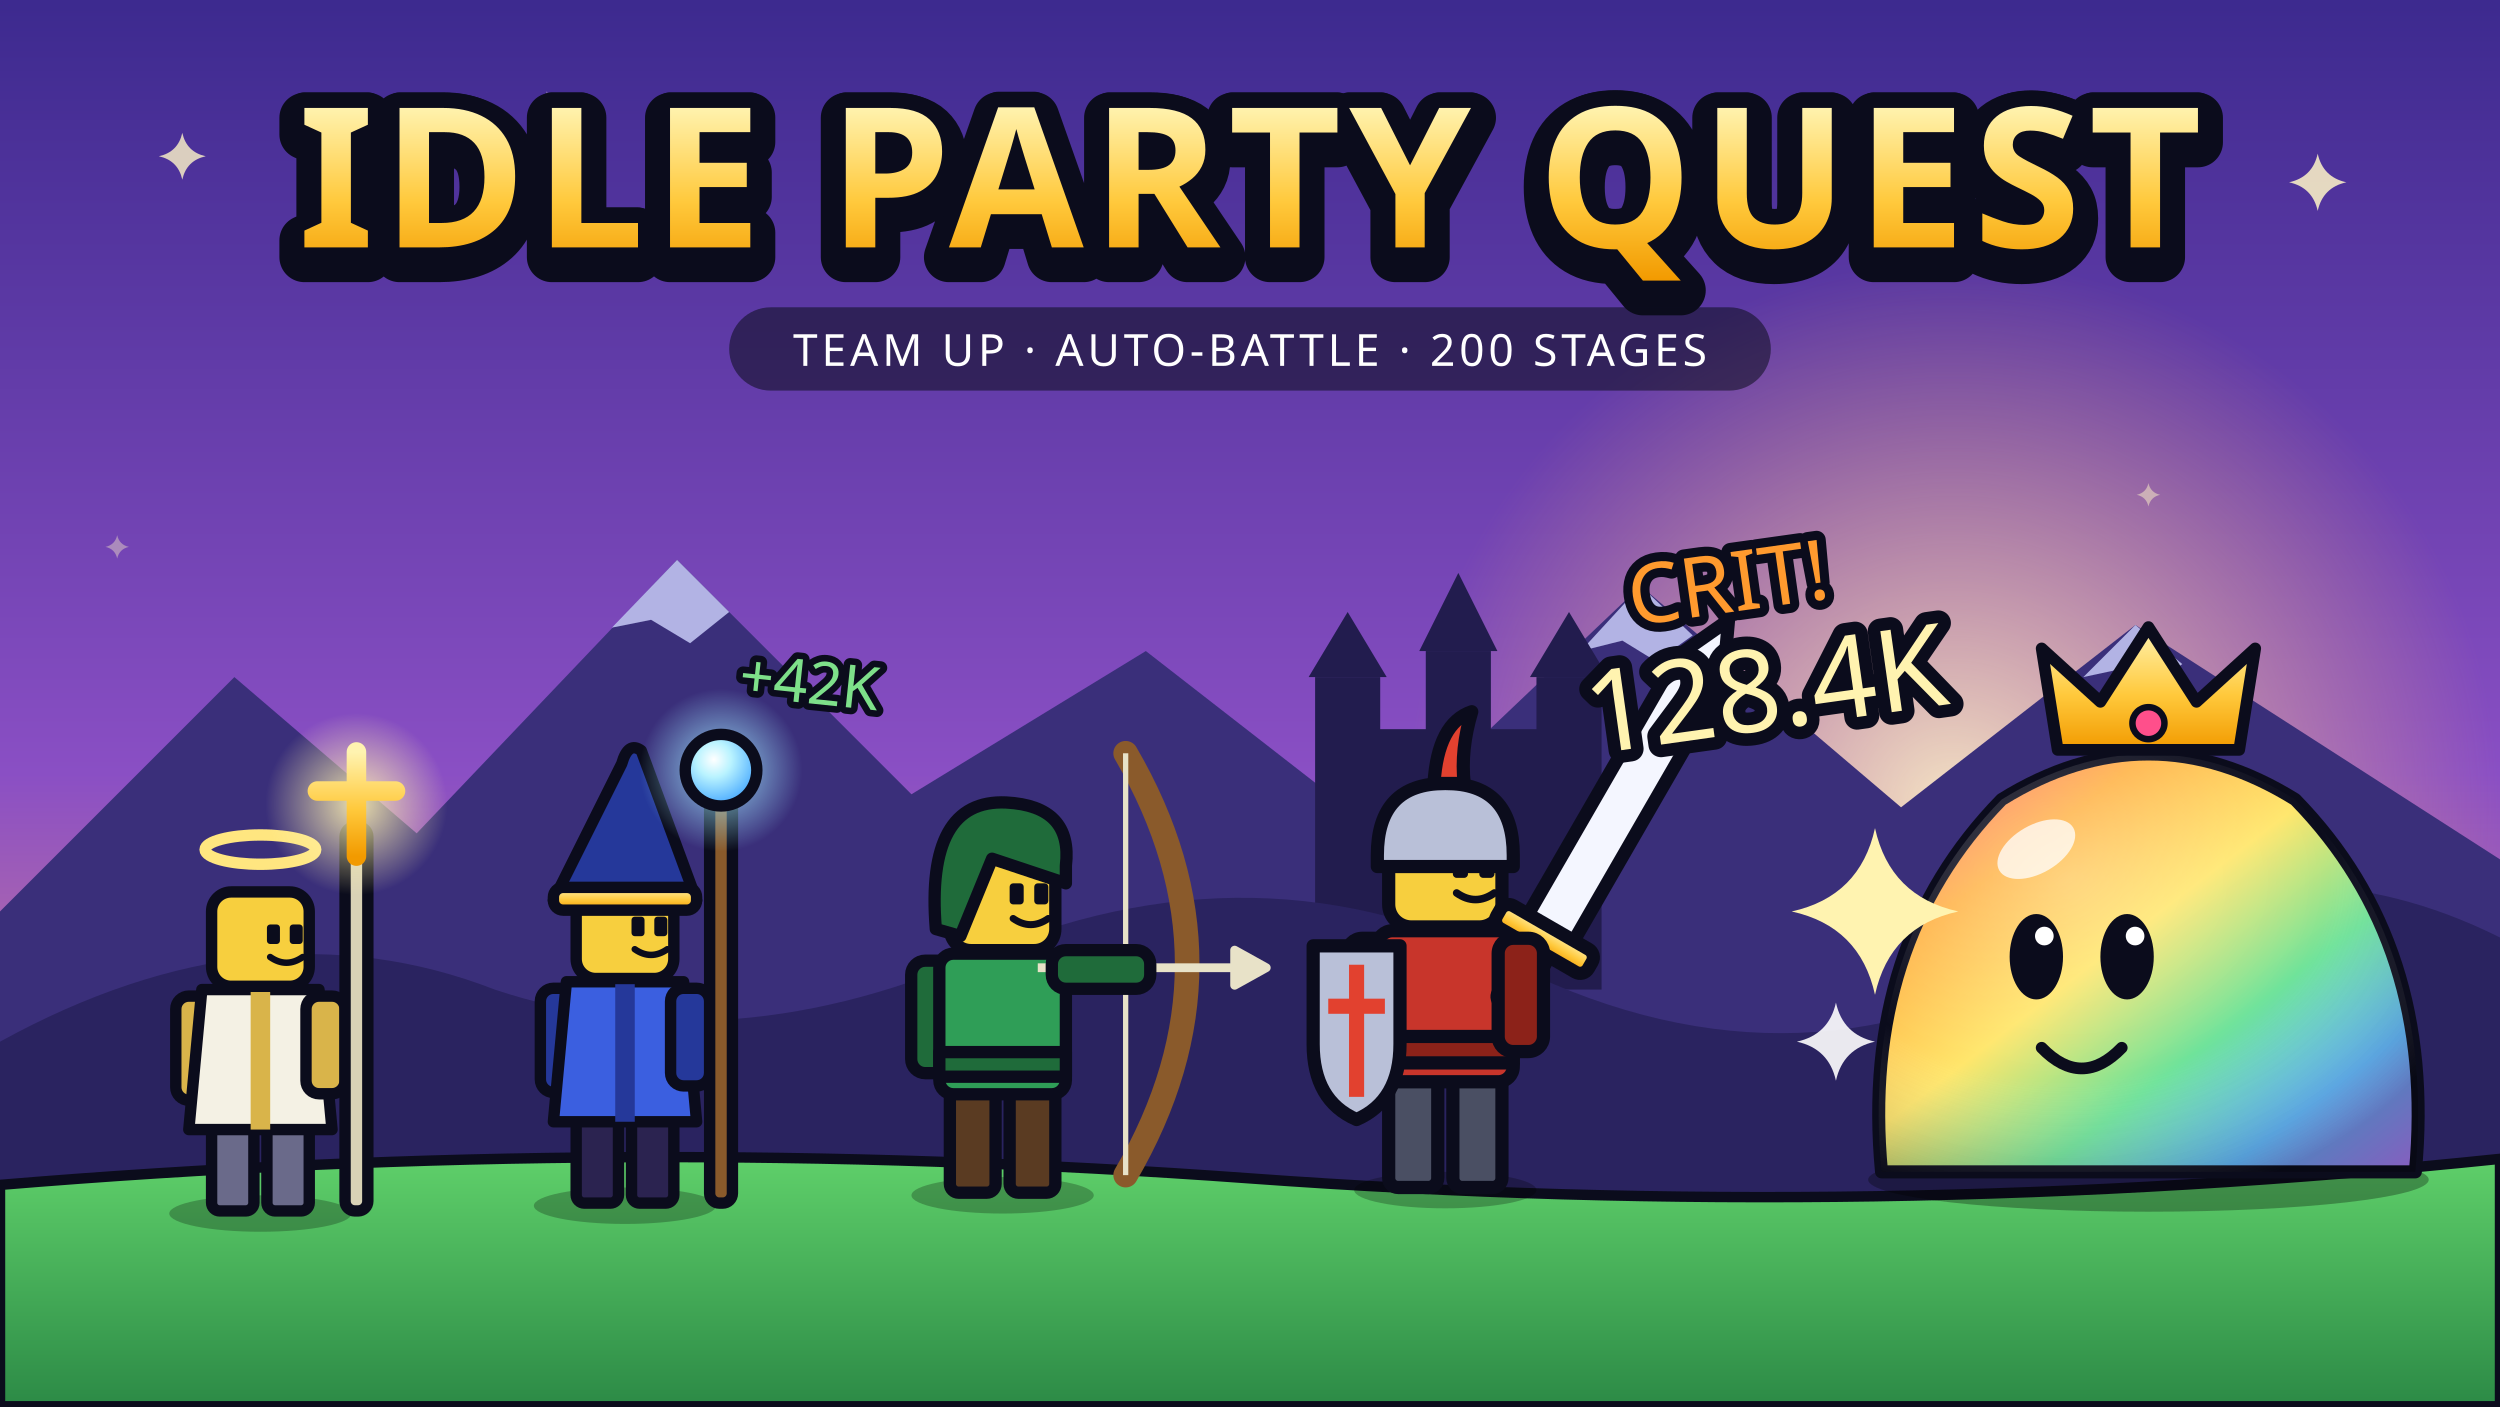
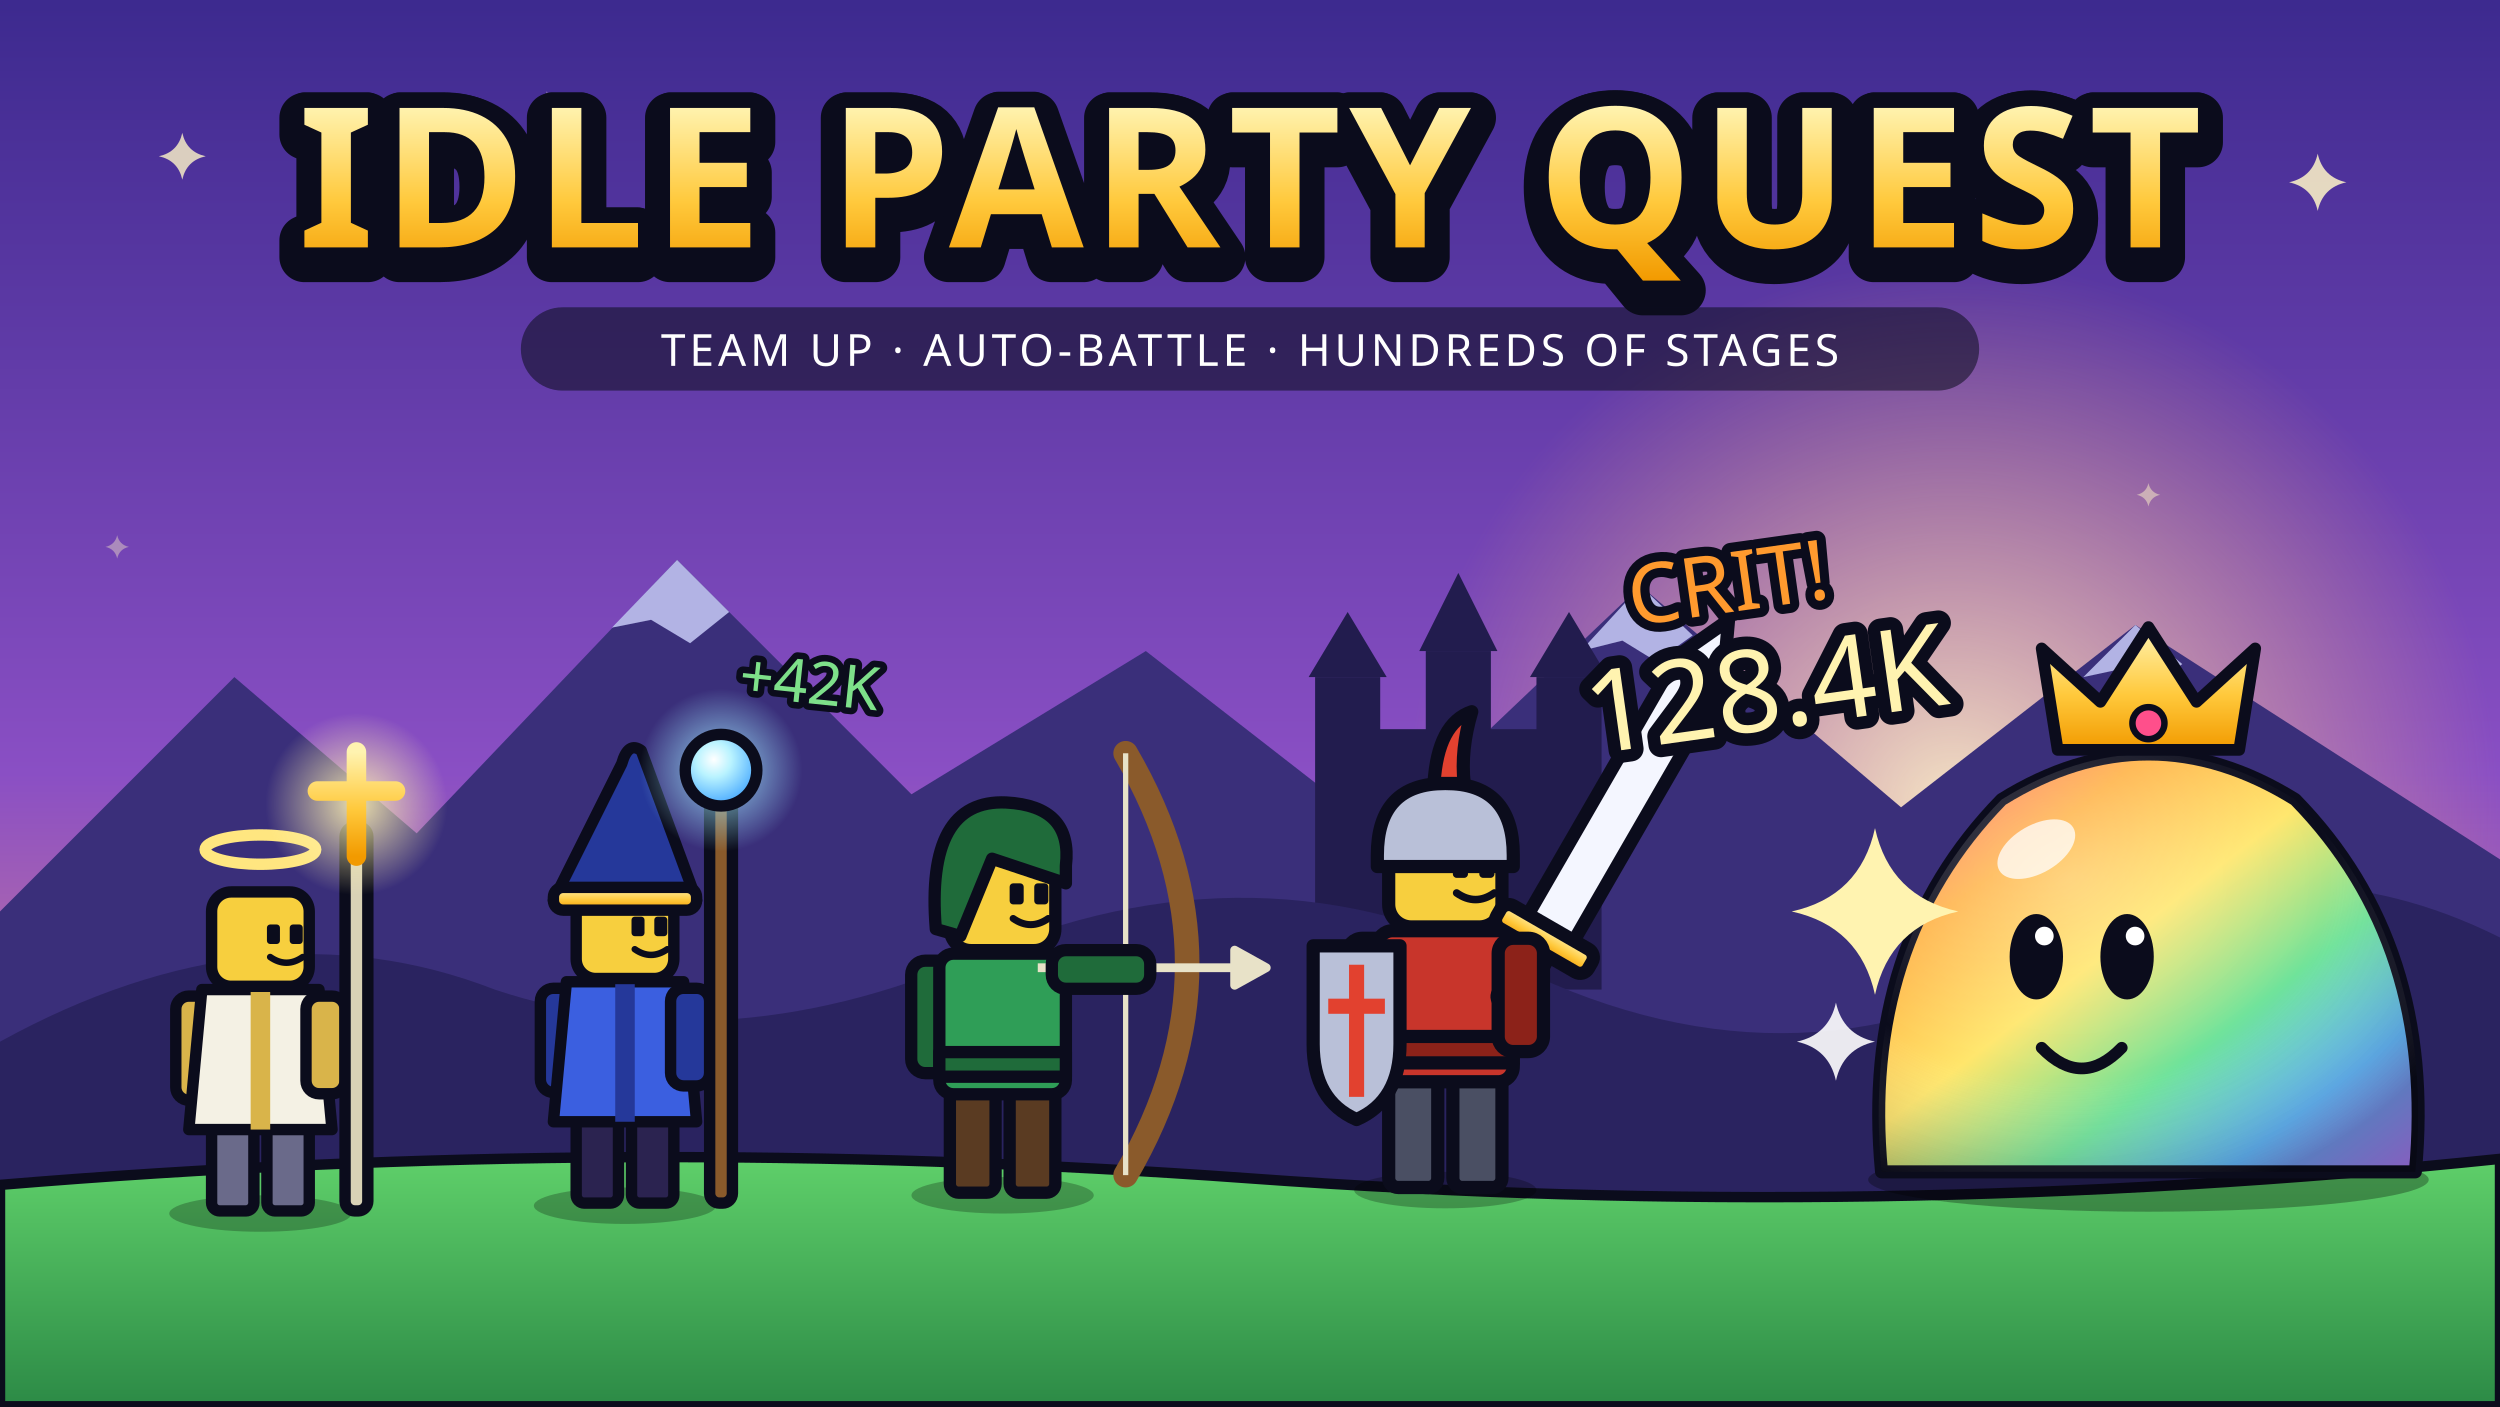
<svg xmlns="http://www.w3.org/2000/svg" viewBox="0 0 1920 1080" width="1920" height="1080">
  <defs>
    <linearGradient id="gold" x1="0" y1="0" x2="0" y2="1">
      <stop offset="0" stop-color="#fff3b0" />
      <stop offset="0.55" stop-color="#ffc93c" />
      <stop offset="1" stop-color="#f29a00" />
    </linearGradient>
    <linearGradient id="sky" x1="0" y1="0" x2="0" y2="1">
      <stop offset="0" stop-color="#3d2a8f" />
      <stop offset="0.55" stop-color="#8a4fc4" />
      <stop offset="1" stop-color="#ff9f7a" />
    </linearGradient>
    <linearGradient id="grass" x1="0" y1="0" x2="0" y2="1">
      <stop offset="0" stop-color="#5fd06a" />
      <stop offset="1" stop-color="#2c8a46" />
    </linearGradient>
    <linearGradient id="rainbow" x1="0" y1="0" x2="1" y2="1">
      <stop offset="0" stop-color="#ff5f7e" />
      <stop offset="0.25" stop-color="#ffb347" />
      <stop offset="0.45" stop-color="#ffe66b" />
      <stop offset="0.65" stop-color="#6fe39a" />
      <stop offset="0.82" stop-color="#5fb8ff" />
      <stop offset="1" stop-color="#b77bff" />
    </linearGradient>
    <radialGradient id="slimeShade" cx="0.35" cy="0.3" r="0.8">
      <stop offset="0" stop-color="#fff" stop-opacity="0.25" />
      <stop offset="0.6" stop-color="#fff" stop-opacity="0" />
      <stop offset="1" stop-color="#000" stop-opacity="0.25" />
    </radialGradient>
    <radialGradient id="orbT" cx="0.4" cy="0.35" r="0.7">
      <stop offset="0" stop-color="#ffffff" />
      <stop offset="0.35" stop-color="#b9f3ff" />
      <stop offset="1" stop-color="#3aa0ff" />
    </radialGradient>
    <radialGradient id="orbGlowT">
      <stop offset="0" stop-color="#9fe8ff" stop-opacity="0.9" />
      <stop offset="1" stop-color="#9fe8ff" stop-opacity="0" />
    </radialGradient>
    <radialGradient id="holyGlow">
      <stop offset="0" stop-color="#fff3b0" stop-opacity="0.9" />
      <stop offset="1" stop-color="#fff3b0" stop-opacity="0" />
    </radialGradient>
    <radialGradient id="sun" cx="0.5" cy="0.5" r="0.5">
      <stop offset="0" stop-color="#fff3c4" stop-opacity="0.9" />
      <stop offset="1" stop-color="#ffb070" stop-opacity="0" />
    </radialGradient>
  </defs>
  <rect width="1920" height="1080" fill="url(#sky)" />
  <circle cx="1500" cy="620" r="420" fill="url(#sun)" />
  <path d="M140 102 Q143.24 116.76 158 120 Q143.24 123.24 140 138 Q136.76 123.24 122 120 Q136.76 116.76 140 102 Z" fill="#fff6c8" opacity="0.8" />
  <path d="M1780 118 Q1783.96 136.04 1802 140 Q1783.96 143.96 1780 162 Q1776.04 143.96 1758 140 Q1776.04 136.04 1780 118 Z" fill="#fff6c8" opacity="0.85" />
  <path d="M1500 78 Q1502.16 87.84 1512 90 Q1502.16 92.16 1500 102 Q1497.84 92.16 1488 90 Q1497.84 87.84 1500 78 Z" fill="#fff6c8" opacity="0.6" />
  <path d="M420 70 Q421.8 78.2 430 80 Q421.8 81.8 420 90 Q418.2 81.8 410 80 Q418.2 78.2 420 70 Z" fill="#fff6c8" opacity="0.5" />
  <path d="M1650 371 Q1651.62 378.38 1659 380 Q1651.62 381.62 1650 389 Q1648.38 381.62 1641 380 Q1648.38 378.38 1650 371 Z" fill="#fff6c8" opacity="0.5" />
  <path d="M90 411 Q91.62 418.38 99 420 Q91.62 421.62 90 429 Q88.38 421.62 81 420 Q88.38 418.38 90 411 Z" fill="#fff6c8" opacity="0.4" />
  <path d="M0 700 L180 520 L320 640 L520 430 L700 610 L880 500 L1060 640 L1260 450 L1460 620 L1640 480 L1920 660 V1080 H0 Z" fill="#3a2f7a" />
  <path d="M520 430 L470 482 L500 476 L530 494 L560 470 Z M1260 450 L1214 500 L1246 492 L1272 508 L1300 488 Z M1640 480 L1600 520 L1628 514 L1652 528 L1676 510 Z" fill="#cfd4ff" opacity="0.8" />
  <g fill="#221c4e">
    <rect x="1040" y="560" width="160" height="200" />
    <rect x="1010" y="520" width="50" height="240" />
    <rect x="1180" y="520" width="50" height="240" />
    <path d="M1005 520 L1035 470 L1065 520 Z M1175 520 L1205 470 L1235 520 Z" />
    <rect x="1095" y="500" width="50" height="80" />
    <path d="M1090 500 L1120 440 L1150 500 Z" />
  </g>
  <path d="M0 800 Q200 690 380 760 Q560 820 760 730 Q980 640 1180 750 Q1400 850 1600 720 Q1760 640 1920 720 V1080 H0 Z" fill="#2a2360" />
  <path d="M0 910 Q480 870 960 905 Q1440 940 1920 890 V1080 H0 Z" fill="url(#grass)" stroke="#0b0c1c" stroke-width="8" />
  <ellipse cx="200" cy="932" rx="70" ry="14" fill="#000" opacity="0.25" />
  <ellipse cx="480" cy="926" rx="70" ry="14" fill="#000" opacity="0.25" />
  <ellipse cx="770" cy="918" rx="70" ry="14" fill="#000" opacity="0.25" />
  <ellipse cx="1110" cy="914" rx="70" ry="14" fill="#000" opacity="0.25" />
  <ellipse cx="1650" cy="906" rx="215.25" ry="24.6" fill="#000" opacity="0.3" />
  <path d="M1445 900 Q1428.6 725.237 1537.25 614.025 Q1650 544.12 1762.75 614.025 Q1871.4 725.237 1855 900 Z" fill="url(#rainbow)" stroke="#0b0c1c" stroke-width="10" stroke-linejoin="round" />
  <path d="M1445 900 Q1428.6 725.237 1537.25 614.025 Q1650 544.12 1762.75 614.025 Q1871.4 725.237 1855 900 Z" fill="url(#slimeShade)" />
  <ellipse cx="1563.9" cy="652.155" rx="32.8" ry="18.45" fill="#fff" opacity="0.75" transform="rotate(-30 1563.9 652.155)" />
  <ellipse cx="1563.9" cy="734.77" rx="20.5" ry="32.8" fill="#0b0c1c" />
  <circle cx="1570.05" cy="718.883" r="7.175" fill="#fff" />
  <ellipse cx="1633.6" cy="734.77" rx="20.5" ry="32.8" fill="#0b0c1c" />
  <circle cx="1639.75" cy="718.883" r="7.175" fill="#fff" />
  <path d="M1568.0 804.675 Q1598.75 836.45 1629.5 804.675" fill="none" stroke="#0b0c1c" stroke-width="9" stroke-linecap="round" />
  <path d="M1580.3 575.895 L1568.0 497.995 L1613.1 538.995 L1650 481.595 L1686.9 538.995 L1732.0 497.995 L1719.7 575.895 Z" fill="url(#gold)" stroke="#0b0c1c" stroke-width="9" stroke-linejoin="round" />
  <circle cx="1650" cy="555.395" r="12.3" fill="#ff4f8b" stroke="#0b0c1c" stroke-width="5" />
  <g transform="translate(200 930) scale(1.25)" stroke="#0b0c1c" stroke-width="7" stroke-linejoin="round">
    <rect x="-30" y="-62" width="26" height="62" rx="5" fill="#6a6a8a" />
    <rect x="4" y="-62" width="26" height="62" rx="5" fill="#6a6a8a" />
    <rect x="-52" y="-132" width="24" height="64" rx="8" fill="#d9b44a" />
    <path d="M-36 -136 H36 L44 -50 H-44 Z" fill="#f4f1e4" />
    <path d="M-6 -136 H6 V-50 H-6 Z" fill="#d9b44a" stroke="none" />
    <rect x="-30" y="-196" width="60" height="58" rx="12" fill="#f7cf3e" />
    <rect x="4" y="-176" width="8" height="12" rx="2" fill="#0b0c1c" stroke="none" />
    <rect x="18" y="-176" width="8" height="12" rx="2" fill="#0b0c1c" stroke="none" />
    <path d="M6 -156 Q16 -149 26 -156" fill="none" stroke="#0b0c1c" stroke-width="4" stroke-linecap="round" />
    <ellipse cx="0" cy="-222" rx="34" ry="9" fill="none" stroke="#ffe680" stroke-width="7" />
    <rect x="28" y="-132" width="24" height="60" rx="8" fill="#d9b44a" />
    <rect x="52" y="-236" width="14" height="236" rx="6" fill="#d9d2b6" />
    <circle cx="59" cy="-250" r="56" fill="url(#holyGlow)" stroke="none" />
    <path d="M59 -282 V-218 M35 -258 H83" stroke="url(#gold)" stroke-width="12" stroke-linecap="round" />
  </g>
  <g transform="translate(480 924) scale(1.25)" stroke="#0b0c1c" stroke-width="7" stroke-linejoin="round">
    <rect x="-30" y="-62" width="26" height="62" rx="5" fill="#2b2350" />
    <rect x="4" y="-62" width="26" height="62" rx="5" fill="#2b2350" />
    <rect x="-52" y="-132" width="24" height="64" rx="8" fill="#25389a" />
    <path d="M-36 -136 H36 L44 -50 H-44 Z" fill="#3b5fe0" />
    <path d="M-6 -136 H6 V-50 H-6 Z" fill="#25389a" stroke="none" />
    <rect x="-30" y="-196" width="60" height="58" rx="12" fill="#f7cf3e" />
    <rect x="4" y="-176" width="8" height="12" rx="2" fill="#0b0c1c" stroke="none" />
    <rect x="18" y="-176" width="8" height="12" rx="2" fill="#0b0c1c" stroke="none" />
    <path d="M6 -156 Q16 -149 26 -156" fill="none" stroke="#0b0c1c" stroke-width="4" stroke-linecap="round" />
    <path d="M-44 -186 H44 L10 -278 Q2 -284 -2 -270 Z" fill="#25389a" />
    <rect x="-44" y="-194" width="88" height="14" rx="6" fill="url(#gold)" />
    <rect x="28" y="-132" width="24" height="60" rx="8" fill="#25389a" />
    <rect x="52" y="-250" width="14" height="250" rx="6" fill="#8a5a2b" />
    <circle cx="59" cy="-266" r="50" fill="url(#orbGlowT)" stroke="none" />
    <circle cx="59" cy="-266" r="22" fill="url(#orbT)" />
  </g>
  <g transform="translate(770 916) scale(1.35)" stroke="#0b0c1c" stroke-width="7" stroke-linejoin="round">
    <rect x="-30" y="-62" width="26" height="62" rx="5" fill="#5a3b22" />
    <rect x="4" y="-62" width="26" height="62" rx="5" fill="#5a3b22" />
    <rect x="-52" y="-132" width="24" height="64" rx="8" fill="#1f6b3a" />
    <rect x="-36" y="-136" width="72" height="80" rx="8" fill="#2f9e57" />
    <rect x="-36" y="-80" width="72" height="14" fill="#1f6b3a" />
    <rect x="-30" y="-196" width="60" height="58" rx="12" fill="#f7cf3e" />
    <rect x="4" y="-176" width="8" height="12" rx="2" fill="#0b0c1c" stroke="none" />
    <rect x="18" y="-176" width="8" height="12" rx="2" fill="#0b0c1c" stroke="none" />
    <path d="M6 -156 Q16 -149 26 -156" fill="none" stroke="#0b0c1c" stroke-width="4" stroke-linecap="round" />
    <path d="M-38 -150 Q-44 -224 2 -222 Q40 -220 36 -186 L36 -176 L-6 -190 L-24 -146 Z" fill="#1f6b3a" />
    <path d="M70 -250 Q140 -130 70 -10" fill="none" stroke="#8a5a2b" stroke-width="14" stroke-linecap="round" />
    <path d="M70 -250 L70 -10" stroke="#e8e2c8" stroke-width="3" />
    <path d="M20 -128 H150 M150 -128 l-18 -10 v20 Z" stroke="#e8e2c8" stroke-width="5" fill="#e8e2c8" />
    <rect x="28" y="-138" width="56" height="22" rx="8" fill="#1f6b3a" />
  </g>
  <g transform="translate(1110 912) scale(1.45)" stroke="#0b0c1c" stroke-width="7" stroke-linejoin="round">
    <rect x="-30" y="-62" width="26" height="62" rx="5" fill="#4a4f63" />
    <rect x="4" y="-62" width="26" height="62" rx="5" fill="#4a4f63" />
    <rect x="-52" y="-132" width="24" height="64" rx="8" fill="#8c2219" />
    <rect x="-36" y="-136" width="72" height="80" rx="8" fill="#c8352b" />
    <rect x="-36" y="-80" width="72" height="14" fill="#8c2219" />
    <rect x="-30" y="-196" width="60" height="58" rx="12" fill="#f7cf3e" />
    <rect x="4" y="-176" width="8" height="12" rx="2" fill="#0b0c1c" stroke="none" />
    <rect x="18" y="-176" width="8" height="12" rx="2" fill="#0b0c1c" stroke="none" />
    <path d="M6 -156 Q16 -149 26 -156" fill="none" stroke="#0b0c1c" stroke-width="4" stroke-linecap="round" />
    <path d="M-36 -176 Q-36 -214 0 -214 Q36 -214 36 -176 L36 -170 H-36 Z" fill="#b9c0d8" />
    <path d="M-6 -214 Q-4 -246 14 -252 Q8 -232 10 -214 Z" fill="#e2412f" />
    <g transform="rotate(30 40 -110)">
      <path d="M40 -330 L54 -300 V-140 H26 V-300 Z" fill="#f4f6ff" />
      <rect x="12" y="-142" width="56" height="14" rx="5" fill="url(#gold)" />
      <rect x="33" y="-128" width="14" height="34" rx="4" fill="#6b3a1e" />
    </g>
    <rect x="28" y="-132" width="24" height="60" rx="8" fill="#8c2219" />
    <path d="M-70 -128 H-24 V-76 Q-24 -46 -47 -36 Q-70 -46 -70 -76 Z" fill="#b9c0d8" />
    <path d="M-47 -118 V-48 M-62 -96 H-32" stroke="#e2412f" stroke-width="8" />
  </g>
  <path d="M1440 636 Q1451.52 688.48 1504 700 Q1451.52 711.52 1440 764 Q1428.48 711.52 1376 700 Q1428.48 688.48 1440 636 Z" fill="#fff3b0" opacity="1.0" />
  <path d="M1410 770 Q1415.4 794.6 1440 800 Q1415.4 805.4 1410 830 Q1404.6 805.4 1380 800 Q1404.6 794.6 1410 770 Z" fill="#ffffff" opacity="0.9" />
  <g transform="rotate(-8 1330 470)">
    <text x="1330" y="470" text-anchor="middle" font-family="Arial Black, Impact, sans-serif" font-size="64" fill="#0b0c1c" stroke="#0b0c1c" stroke-width="14.08" stroke-linejoin="round">CRIT!</text>
    <text x="1330" y="470" text-anchor="middle" font-family="Arial Black, Impact, sans-serif" font-size="64" fill="#ff9a2e">CRIT!</text>
  </g>
  <g transform="rotate(-8 1360 560)">
    <text x="1360" y="560" text-anchor="middle" font-family="Arial Black, Impact, sans-serif" font-size="88" fill="#0b0c1c" stroke="#0b0c1c" stroke-width="19.36" stroke-linejoin="round">128.4K</text>
    <text x="1360" y="560" text-anchor="middle" font-family="Arial Black, Impact, sans-serif" font-size="88" fill="#fff3b0">128.4K</text>
  </g>
  <g transform="rotate(6 620 540)">
    <text x="620" y="540" text-anchor="middle" font-family="Arial Black, Impact, sans-serif" font-size="46" fill="#0b0c1c" stroke="#0b0c1c" stroke-width="10.12" stroke-linejoin="round">+42K</text>
    <text x="620" y="540" text-anchor="middle" font-family="Arial Black, Impact, sans-serif" font-size="46" fill="#7ee08a">+42K</text>
  </g>
  <text x="960" y="190" text-anchor="middle" font-family="Arial Black, Impact, sans-serif" font-weight="900" font-size="150" letter-spacing="6" fill="#0b0c1c" stroke="#0b0c1c" stroke-width="38.4" stroke-linejoin="round" transform="translate(0 7.5)">IDLE PARTY QUEST</text>
  <text x="960" y="190" text-anchor="middle" font-family="Arial Black, Impact, sans-serif" font-weight="900" font-size="150" letter-spacing="6" fill="#0b0c1c" stroke="#0b0c1c" stroke-width="24.0" stroke-linejoin="round">IDLE PARTY QUEST</text>
  <text x="960" y="190" text-anchor="middle" font-family="Arial Black, Impact, sans-serif" font-weight="900" font-size="150" letter-spacing="6" fill="url(#gold)">IDLE PARTY QUEST</text>
  <g>
-     <rect x="560" y="236" width="800" height="64" rx="32" fill="#0b0c1c" opacity="0.55" />
-     <text x="960" y="281" text-anchor="middle" font-family="Arial Black, Impact, sans-serif" font-size="34" letter-spacing="3" fill="#ffffff">TEAM UP · AUTO-BATTLE · 200 STAGES</text>
+     <rect x="400" y="236" width="1120" height="64" rx="32" fill="#0b0c1c" opacity="0.55" />
+     <text x="960" y="281" text-anchor="middle" font-family="Arial Black, Impact, sans-serif" font-size="34" letter-spacing="3" fill="#ffffff">TEAM UP · AUTO-BATTLE · HUNDREDS OF STAGES</text>
  </g>
</svg>
